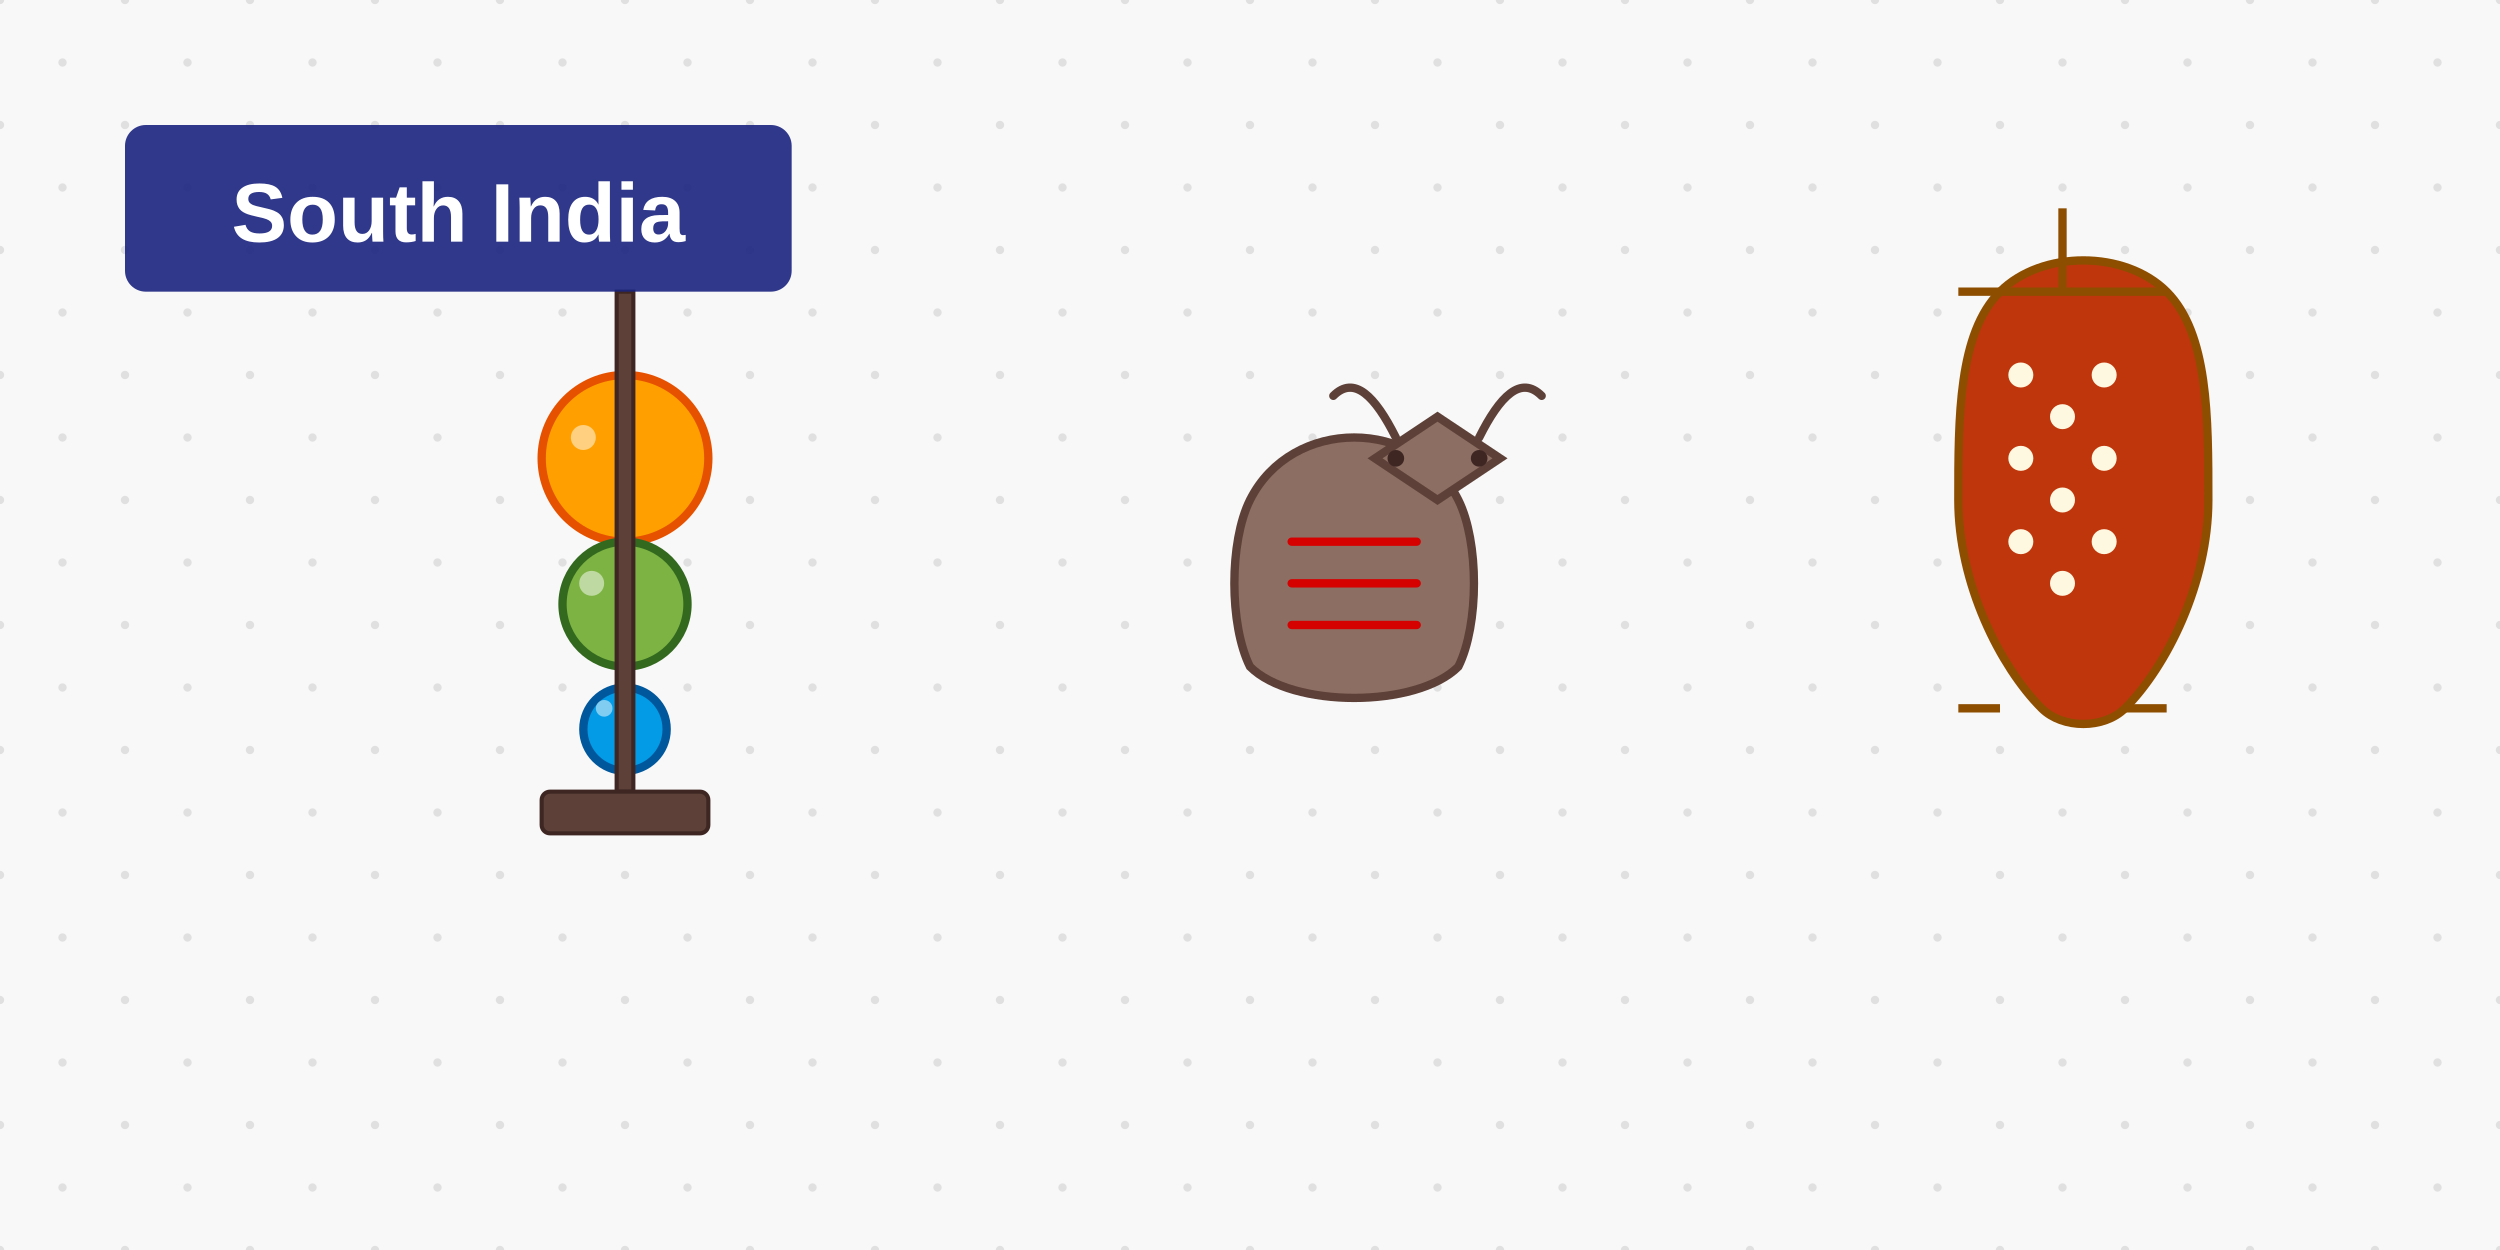
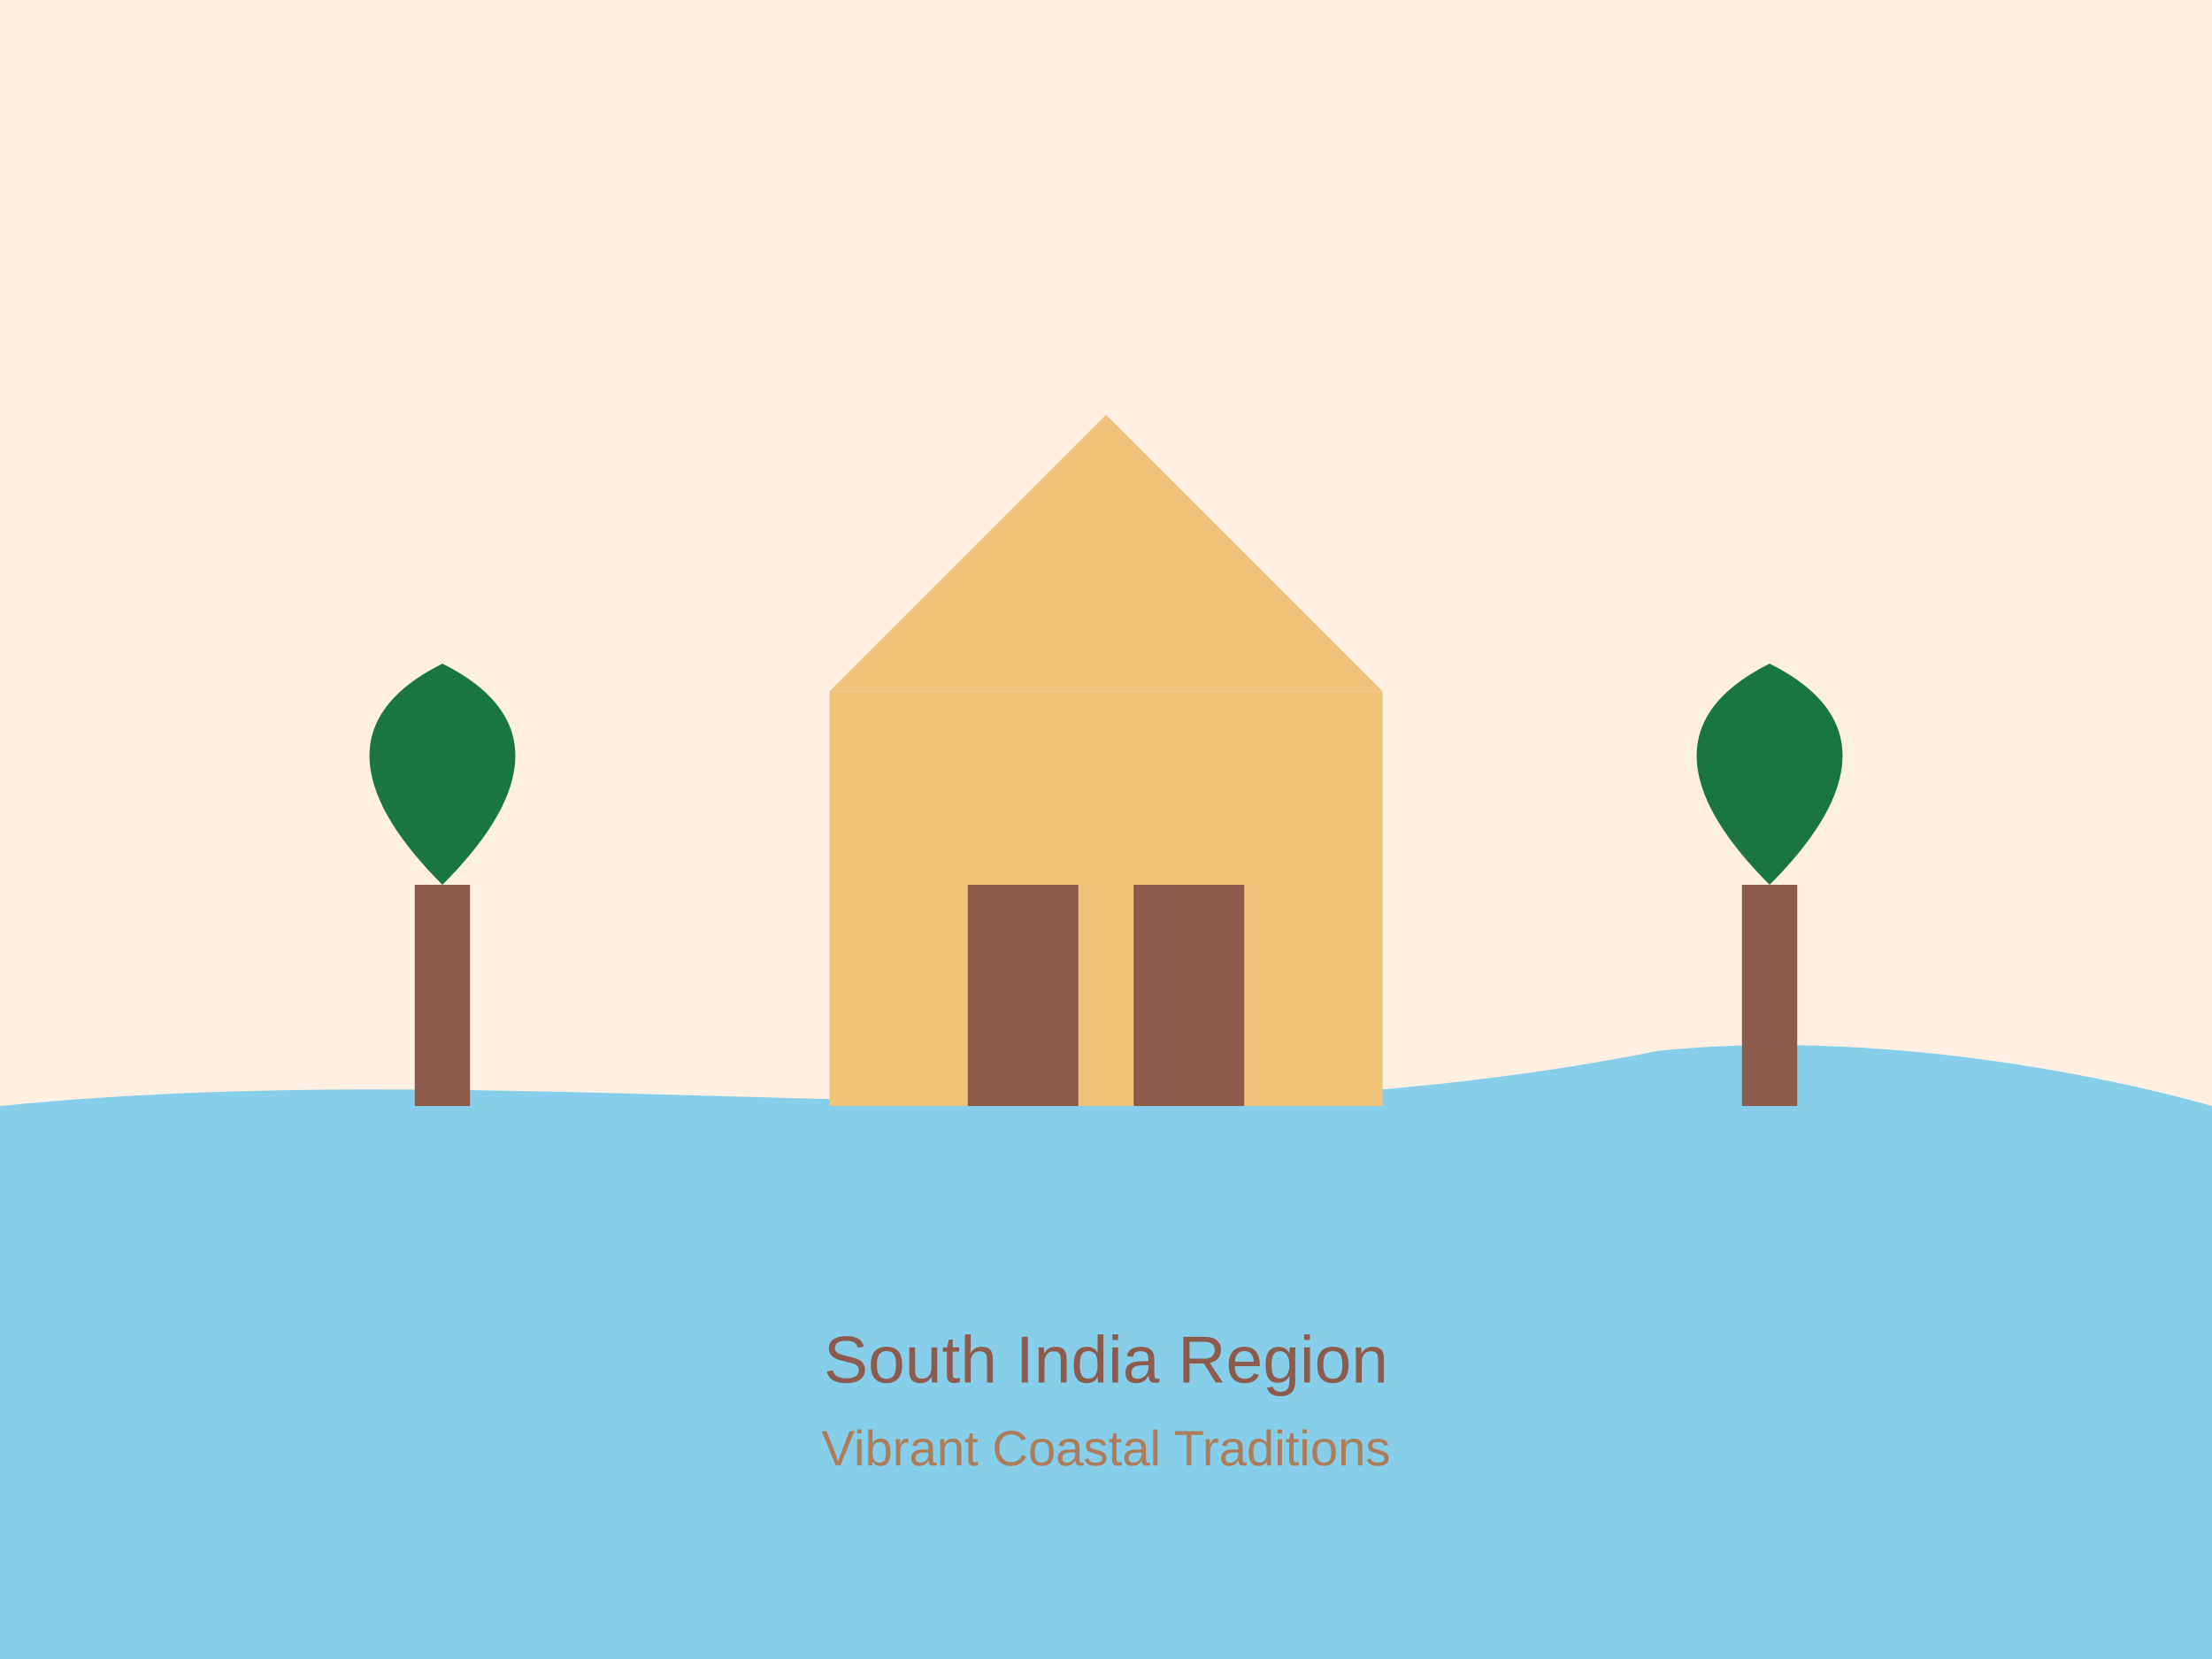
- <svg xmlns="http://www.w3.org/2000/svg" width="600" height="300" viewBox="0 0 600 300">
-   <rect width="600" height="300" fill="#f8f8f8" />
-   <pattern id="pattern-south" width="30" height="30" patternUnits="userSpaceOnUse">
-     <rect width="30" height="30" fill="#f8f8f8" />
-     <circle cx="15" cy="15" r="1" fill="#e0e0e0" />
-     <circle cx="0" cy="0" r="1" fill="#e0e0e0" />
-     <circle cx="0" cy="30" r="1" fill="#e0e0e0" />
-     <circle cx="30" cy="0" r="1" fill="#e0e0e0" />
-     <circle cx="30" cy="30" r="1" fill="#e0e0e0" />
-   </pattern>
-   <rect width="600" height="300" fill="url(#pattern-south)" />
-   <g transform="translate(300, 150)">
-     <g transform="translate(-200, -60)">
-       <circle cx="50" cy="20" r="20" fill="#FFA000" stroke="#E65100" stroke-width="2" />
-       <circle cx="50" cy="55" r="15" fill="#7CB342" stroke="#33691E" stroke-width="2" />
-       <circle cx="50" cy="85" r="10" fill="#039BE5" stroke="#01579B" stroke-width="2" />
-       <rect x="48" y="-20" width="4" height="120" fill="#5D4037" stroke="#3E2723" stroke-width="1" />
-       <rect x="30" y="100" width="40" height="10" rx="2" fill="#5D4037" stroke="#3E2723" stroke-width="1" />
-       <circle cx="40" cy="15" r="3" fill="white" opacity="0.5" />
-       <circle cx="42" cy="50" r="3" fill="white" opacity="0.5" />
-       <circle cx="45" cy="80" r="2" fill="white" opacity="0.5" />
-     </g>
-     <g transform="translate(0, -70)">
-       <path d="M0,40 C10,20 40,20 50,40 C55,50 55,70 50,80 C40,90 10,90 0,80 C-5,70 -5,50 0,40 Z" fill="#8D6E63" stroke="#5D4037" stroke-width="2" />
-       <path d="M30,30 L45,20 L60,30 L45,40 Z" fill="#8D6E63" stroke="#5D4037" stroke-width="2" />
-       <path d="M35,25 C30,15 25,10 20,15 M55,25 C60,15 65,10 70,15" fill="none" stroke="#5D4037" stroke-width="2" stroke-linecap="round" />
-       <path d="M10,50 L40,50 M10,60 L40,60 M10,70 L40,70" stroke="#D50000" stroke-width="2" stroke-linecap="round" />
-       <circle cx="35" cy="30" r="2" fill="#3E2723" />
-       <circle cx="55" cy="30" r="2" fill="#3E2723" />
-     </g>
-     <g transform="translate(180, -50)">
-       <path d="M0,-30 C10,-40 30,-40 40,-30 C50,-20 50,0 50,20 C50,40 40,60 30,70 C25,75 15,75 10,70 C0,60 -10,40 -10,20 C-10,0 -10,-20 0,-30 Z" fill="#BF360C" stroke="#8D4E00" stroke-width="2" />
-       <circle cx="5" cy="-10" r="3" fill="#FFF8E1" />
-       <circle cx="25" cy="-10" r="3" fill="#FFF8E1" />
-       <circle cx="15" cy="0" r="3" fill="#FFF8E1" />
-       <circle cx="5" cy="10" r="3" fill="#FFF8E1" />
-       <circle cx="25" cy="10" r="3" fill="#FFF8E1" />
-       <circle cx="15" cy="20" r="3" fill="#FFF8E1" />
-       <circle cx="5" cy="30" r="3" fill="#FFF8E1" />
-       <circle cx="25" cy="30" r="3" fill="#FFF8E1" />
-       <circle cx="15" cy="40" r="3" fill="#FFF8E1" />
-       <line x1="-10" y1="-30" x2="40" y2="-30" stroke="#8D4E00" stroke-width="2" />
-       <line x1="15" y1="-30" x2="15" y2="-50" stroke="#8D4E00" stroke-width="2" />
-       <line x1="-10" y1="70" x2="0" y2="70" stroke="#8D4E00" stroke-width="2" />
-       <line x1="30" y1="70" x2="40" y2="70" stroke="#8D4E00" stroke-width="2" />
-     </g>
-   </g>
-   <g transform="translate(30, 30)">
-     <rect x="0" y="0" width="160" height="40" rx="5" fill="#1A237E" opacity="0.9" />
-     <text x="80" y="28" font-family="'Arial', sans-serif" font-size="20" font-weight="bold" fill="white" text-anchor="middle">South India</text>
-   </g>
+ <svg xmlns="http://www.w3.org/2000/svg" width="800" height="600">
+   <rect width="100%" height="100%" fill="#fff0e3" />
+   <path d="M0,400 C200,380 400,420 600,380 C700,370 800,400 800,400 L800,600 L0,600 Z" fill="#87CEEB" />
+   <rect x="300" y="250" width="200" height="150" fill="#F0C27A" />
+   <polygon points="300,250 400,150 500,250" fill="#F0C27A" />
+   <rect x="350" y="320" width="40" height="80" fill="#8D5B4C" />
+   <rect x="410" y="320" width="40" height="80" fill="#8D5B4C" />
+   <rect x="150" y="320" width="20" height="80" fill="#8D5B4C" />
+   <path d="M160,320 C130,290 120,260 160,240 C200,260 190,290 160,320" fill="#1B7742" />
+   <rect x="630" y="320" width="20" height="80" fill="#8D5B4C" />
+   <path d="M640,320 C610,290 600,260 640,240 C680,260 670,290 640,320" fill="#1B7742" />
+   <text x="400" y="500" font-family="Arial" font-size="24" text-anchor="middle" fill="#8D5B4C">South India Region</text>
+   <text x="400" y="530" font-family="Arial" font-size="18" text-anchor="middle" fill="#AD7D59">Vibrant Coastal Traditions</text>
</svg>
